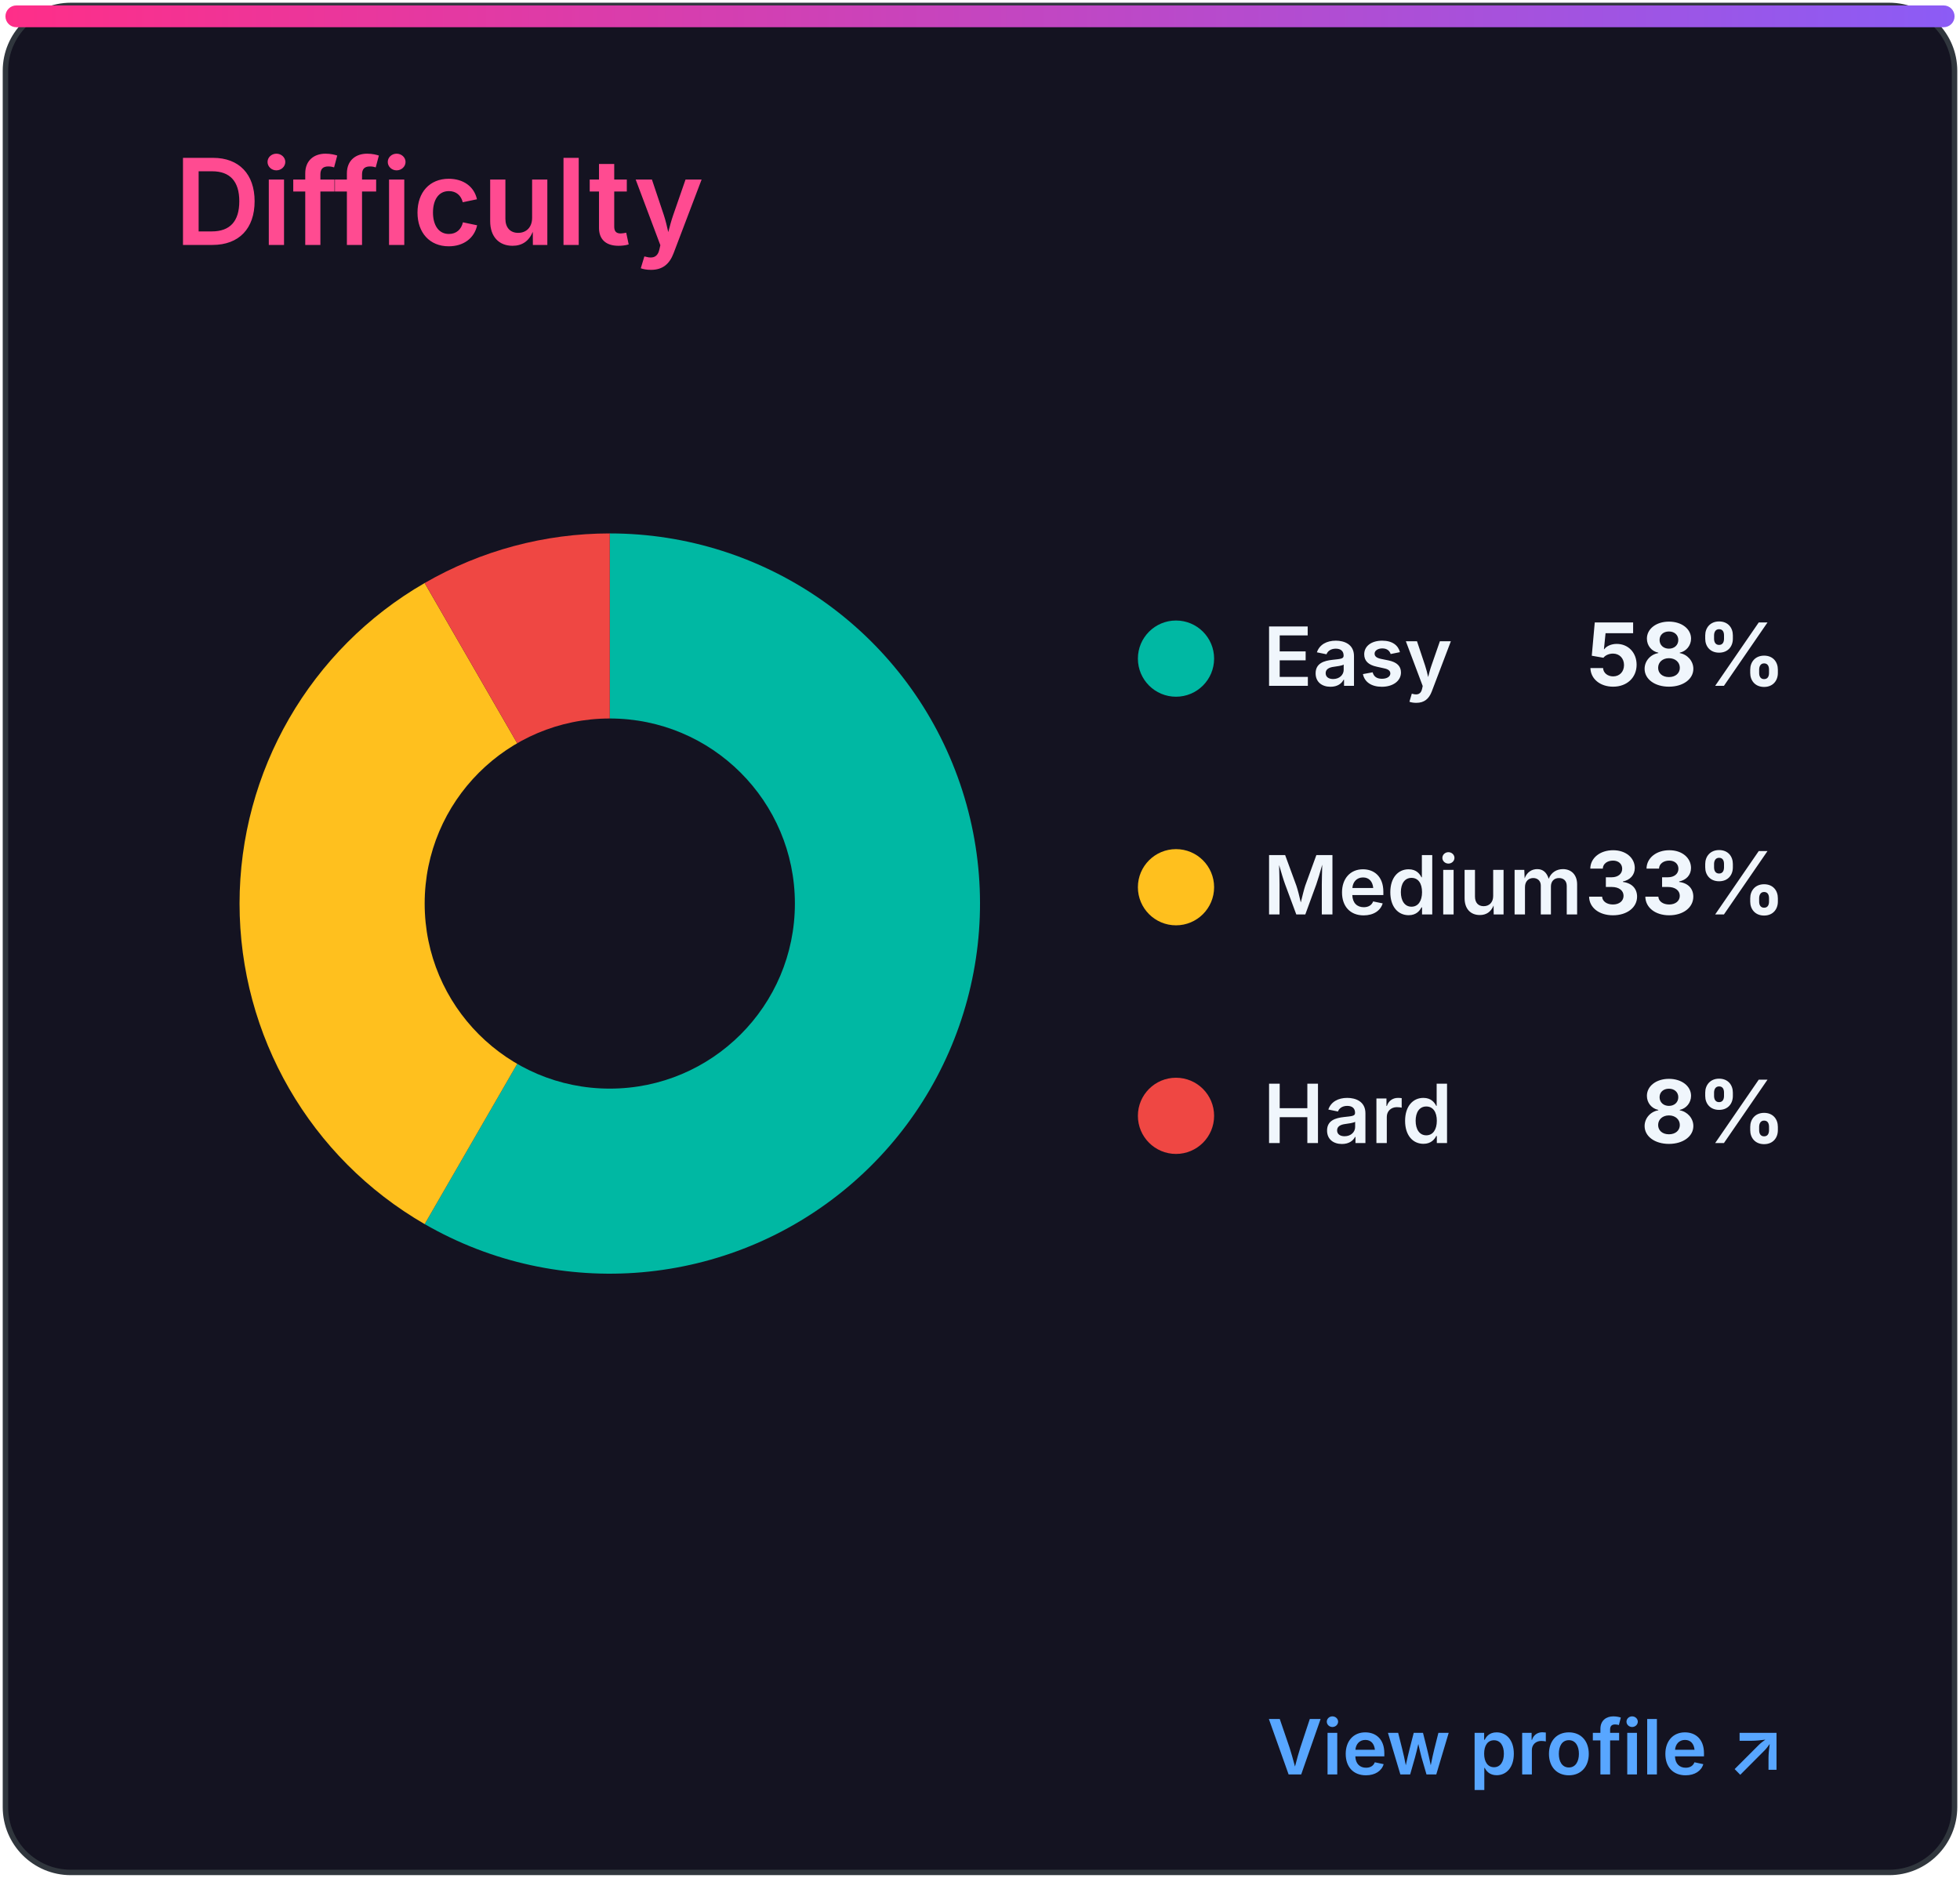
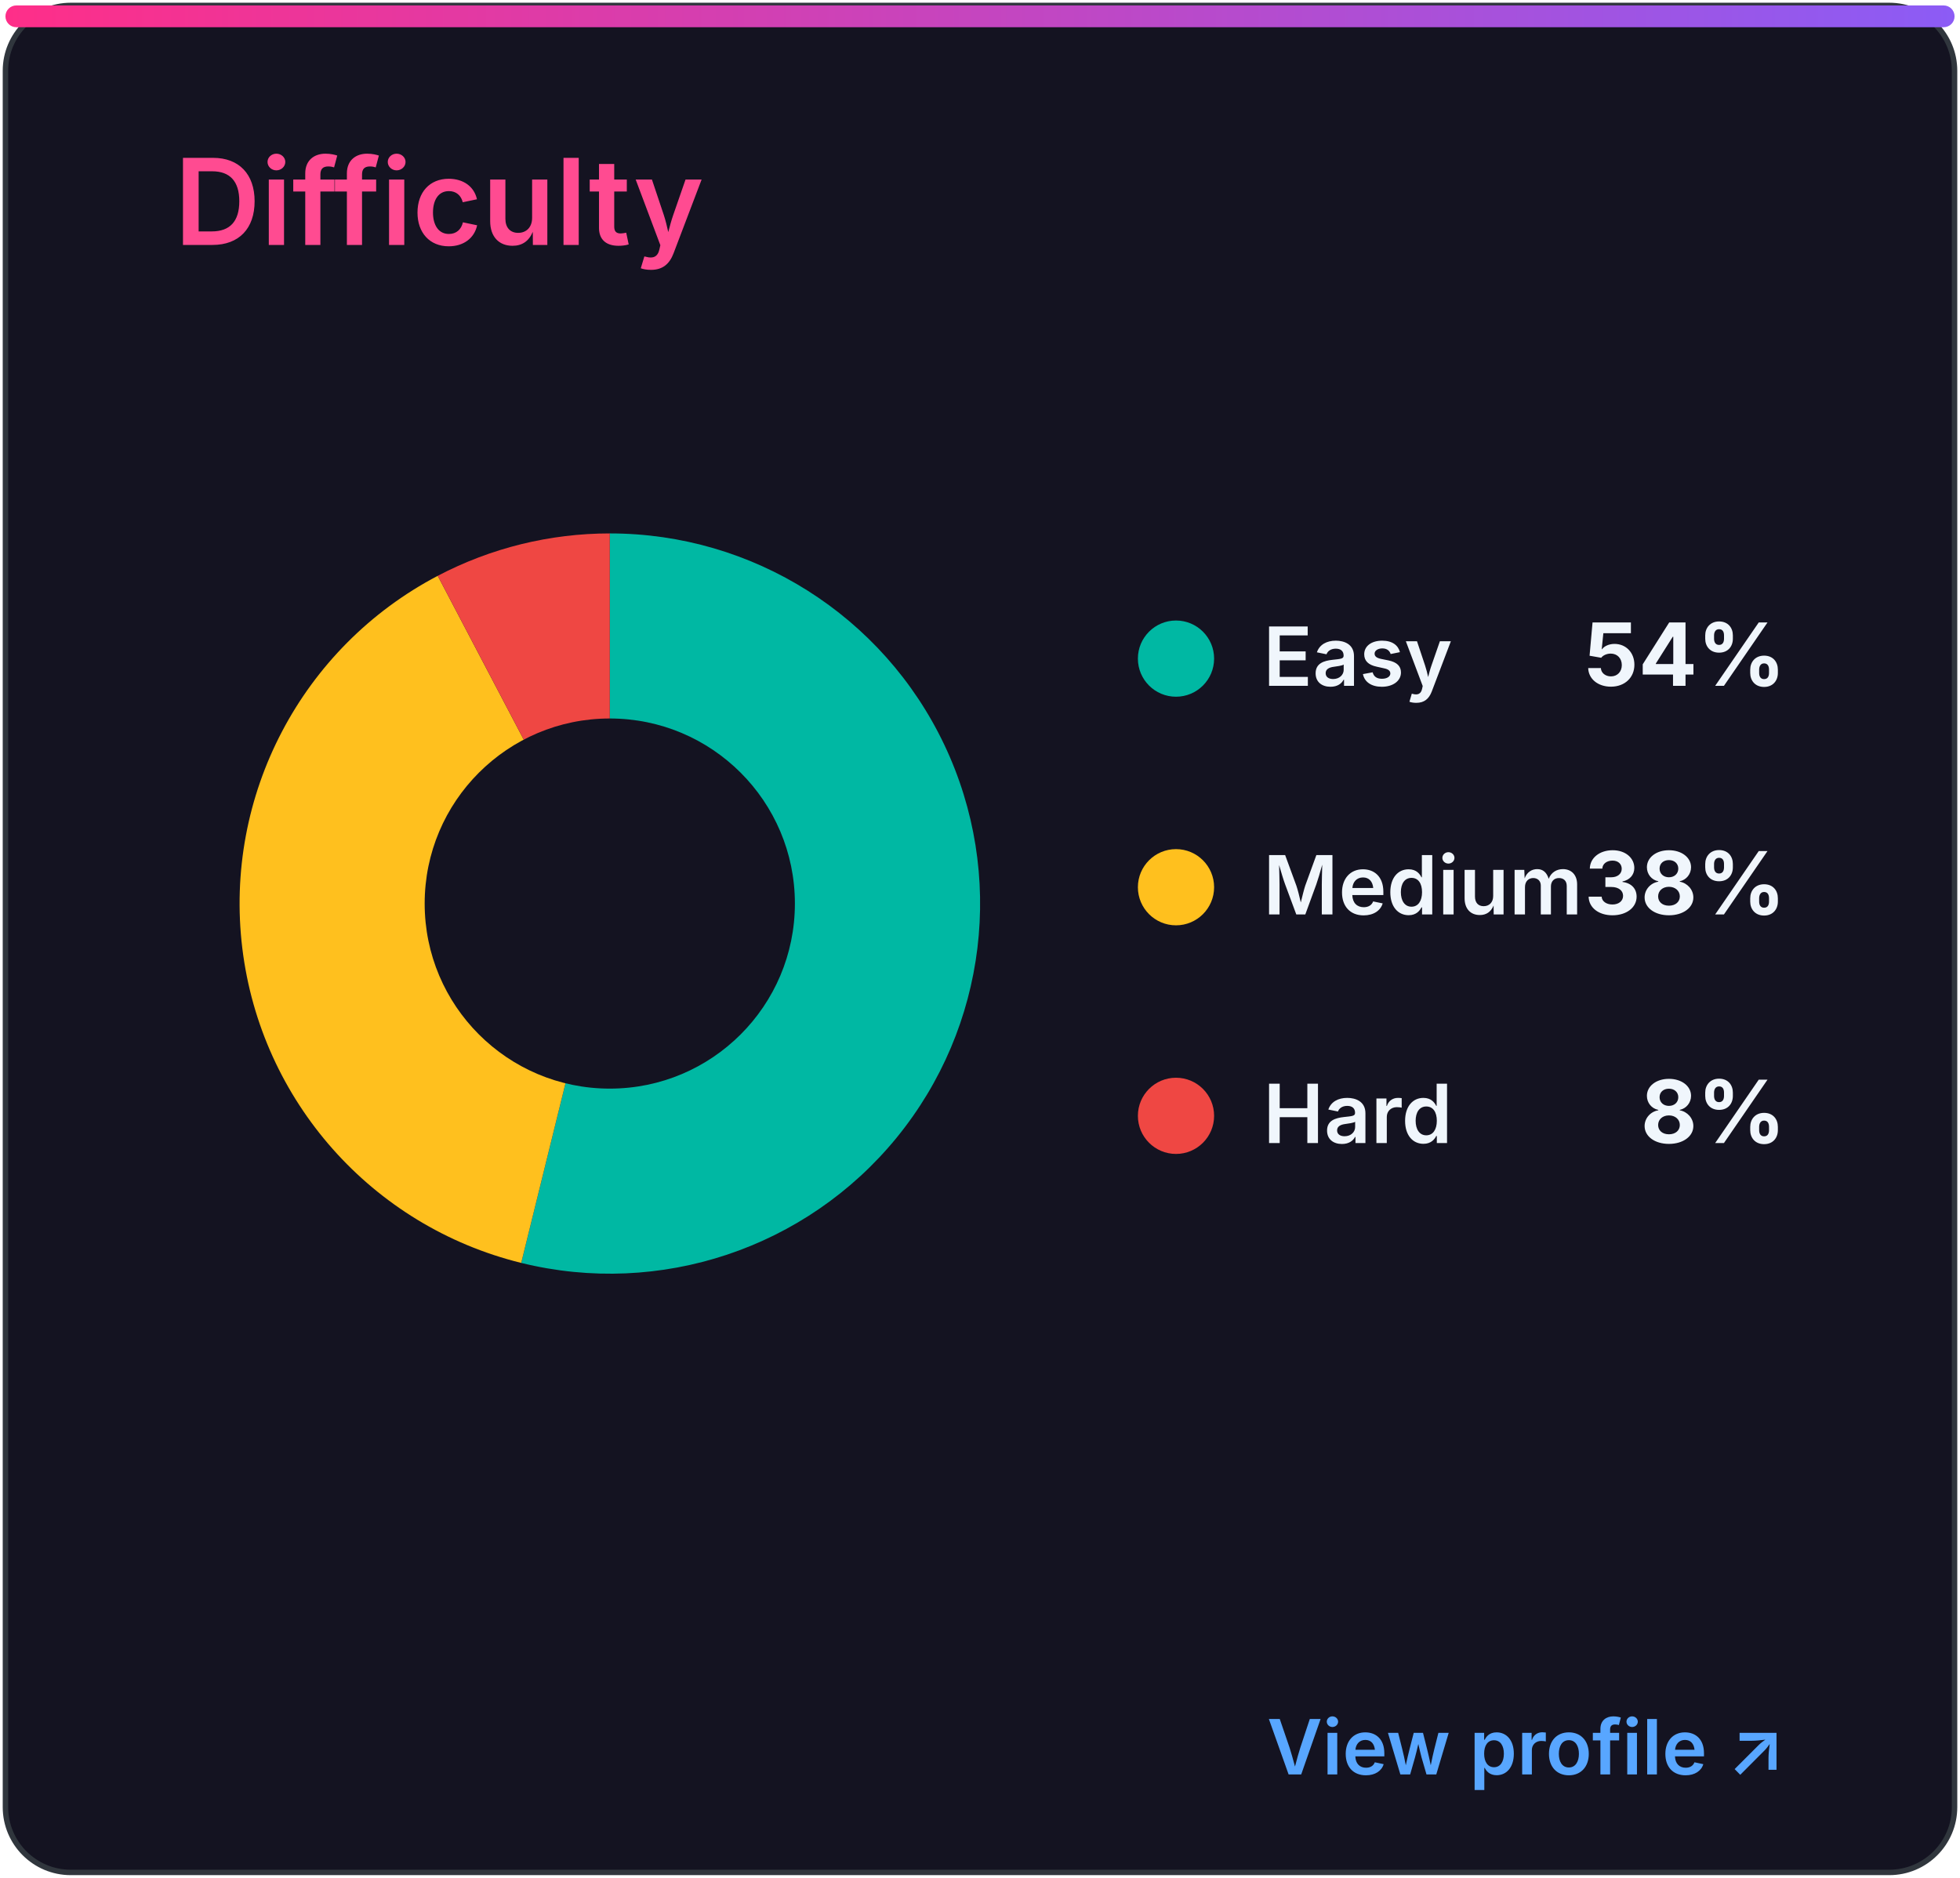
<svg xmlns="http://www.w3.org/2000/svg" width="360" height="345" viewBox="0 0 360 345" role="img" aria-labelledby="title desc">
  <defs>
    <linearGradient id="accent" x1="0" x2="1">
      <stop stop-color="#ff2e88" />
      <stop offset="1" stop-color="#8b5cf6" />
    </linearGradient>
    <clipPath id="bar">
      <rect x="32" y="82" width="296" height="8" rx="4" />
    </clipPath>
    <style>
.heading{font:600 22px -apple-system,BlinkMacSystemFont,'Segoe UI',sans-serif;fill:#ff4b91}
.eyebrow{font:600 10px -apple-system,BlinkMacSystemFont,'Segoe UI',sans-serif;letter-spacing:1.2px;fill:#8b949e}
.total{font:700 52px -apple-system,BlinkMacSystemFont,'Segoe UI',sans-serif;fill:#f0f6fc}
.metric{font:600 15px -apple-system,BlinkMacSystemFont,'Segoe UI',sans-serif;fill:#f0f6fc}
.count{font:700 16px -apple-system,BlinkMacSystemFont,'Segoe UI',sans-serif;fill:#f0f6fc}
.muted{font:500 13px -apple-system,BlinkMacSystemFont,'Segoe UI',sans-serif;fill:#8b949e}
.language{font:700 31px -apple-system,BlinkMacSystemFont,'Segoe UI',sans-serif;fill:#f0f6fc}
.link{font:600 14px -apple-system,BlinkMacSystemFont,'Segoe UI',sans-serif;fill:#58a6ff}
</style>
  </defs>
  <rect x="1" y="1" width="358" height="343" rx="12" fill="#141321" stroke="#30363d" />
  <rect x="1" y="1" width="358" height="4" rx="2" fill="url(#accent)" />
  <text x="32" y="45" class="heading">Difficulty</text>
-   <path d="M 112 166 L 112.00 98.00 A 68 68 0 1 1 78.00 224.89 Z" fill="#00b8a3" />
-   <path d="M 112 166 L 78.00 224.89 A 68 68 0 0 1 78.00 107.11 Z" fill="#ffc01e" />
-   <path d="M 112 166 L 78.00 107.11 A 68 68 0 0 1 112.00 98.00 Z" fill="#ef4743" />
+   <path d="M 112 166 L 112.00 98.00 A 68 68 0 1 1 95.73 232.02 Z" fill="#00b8a3" />
+   <path d="M 112 166 L 95.73 232.02 A 68 68 0 0 1 80.40 105.79 Z" fill="#ffc01e" />
+   <path d="M 112 166 L 80.40 105.79 A 68 68 0 0 1 112.00 98.00 Z" fill="#ef4743" />
  <circle cx="112" cy="166" r="34" fill="#141321" />
  <circle cx="216" cy="121" r="7" fill="#00b8a3" />
  <text x="232" y="126" class="metric">Easy</text>
-   <text x="328" y="126" class="count" text-anchor="end">58%</text>
+   <text x="328" y="126" class="count" text-anchor="end">54%</text>
  <circle cx="216" cy="163" r="7" fill="#ffc01e" />
  <text x="232" y="168" class="metric">Medium</text>
-   <text x="328" y="168" class="count" text-anchor="end">33%</text>
+   <text x="328" y="168" class="count" text-anchor="end">38%</text>
  <circle cx="216" cy="205" r="7" fill="#ef4743" />
  <text x="232" y="210" class="metric">Hard</text>
  <text x="328" y="210" class="count" text-anchor="end">8%</text>
  <text x="328" y="326" class="link" text-anchor="end">View profile ↗</text>
</svg>
